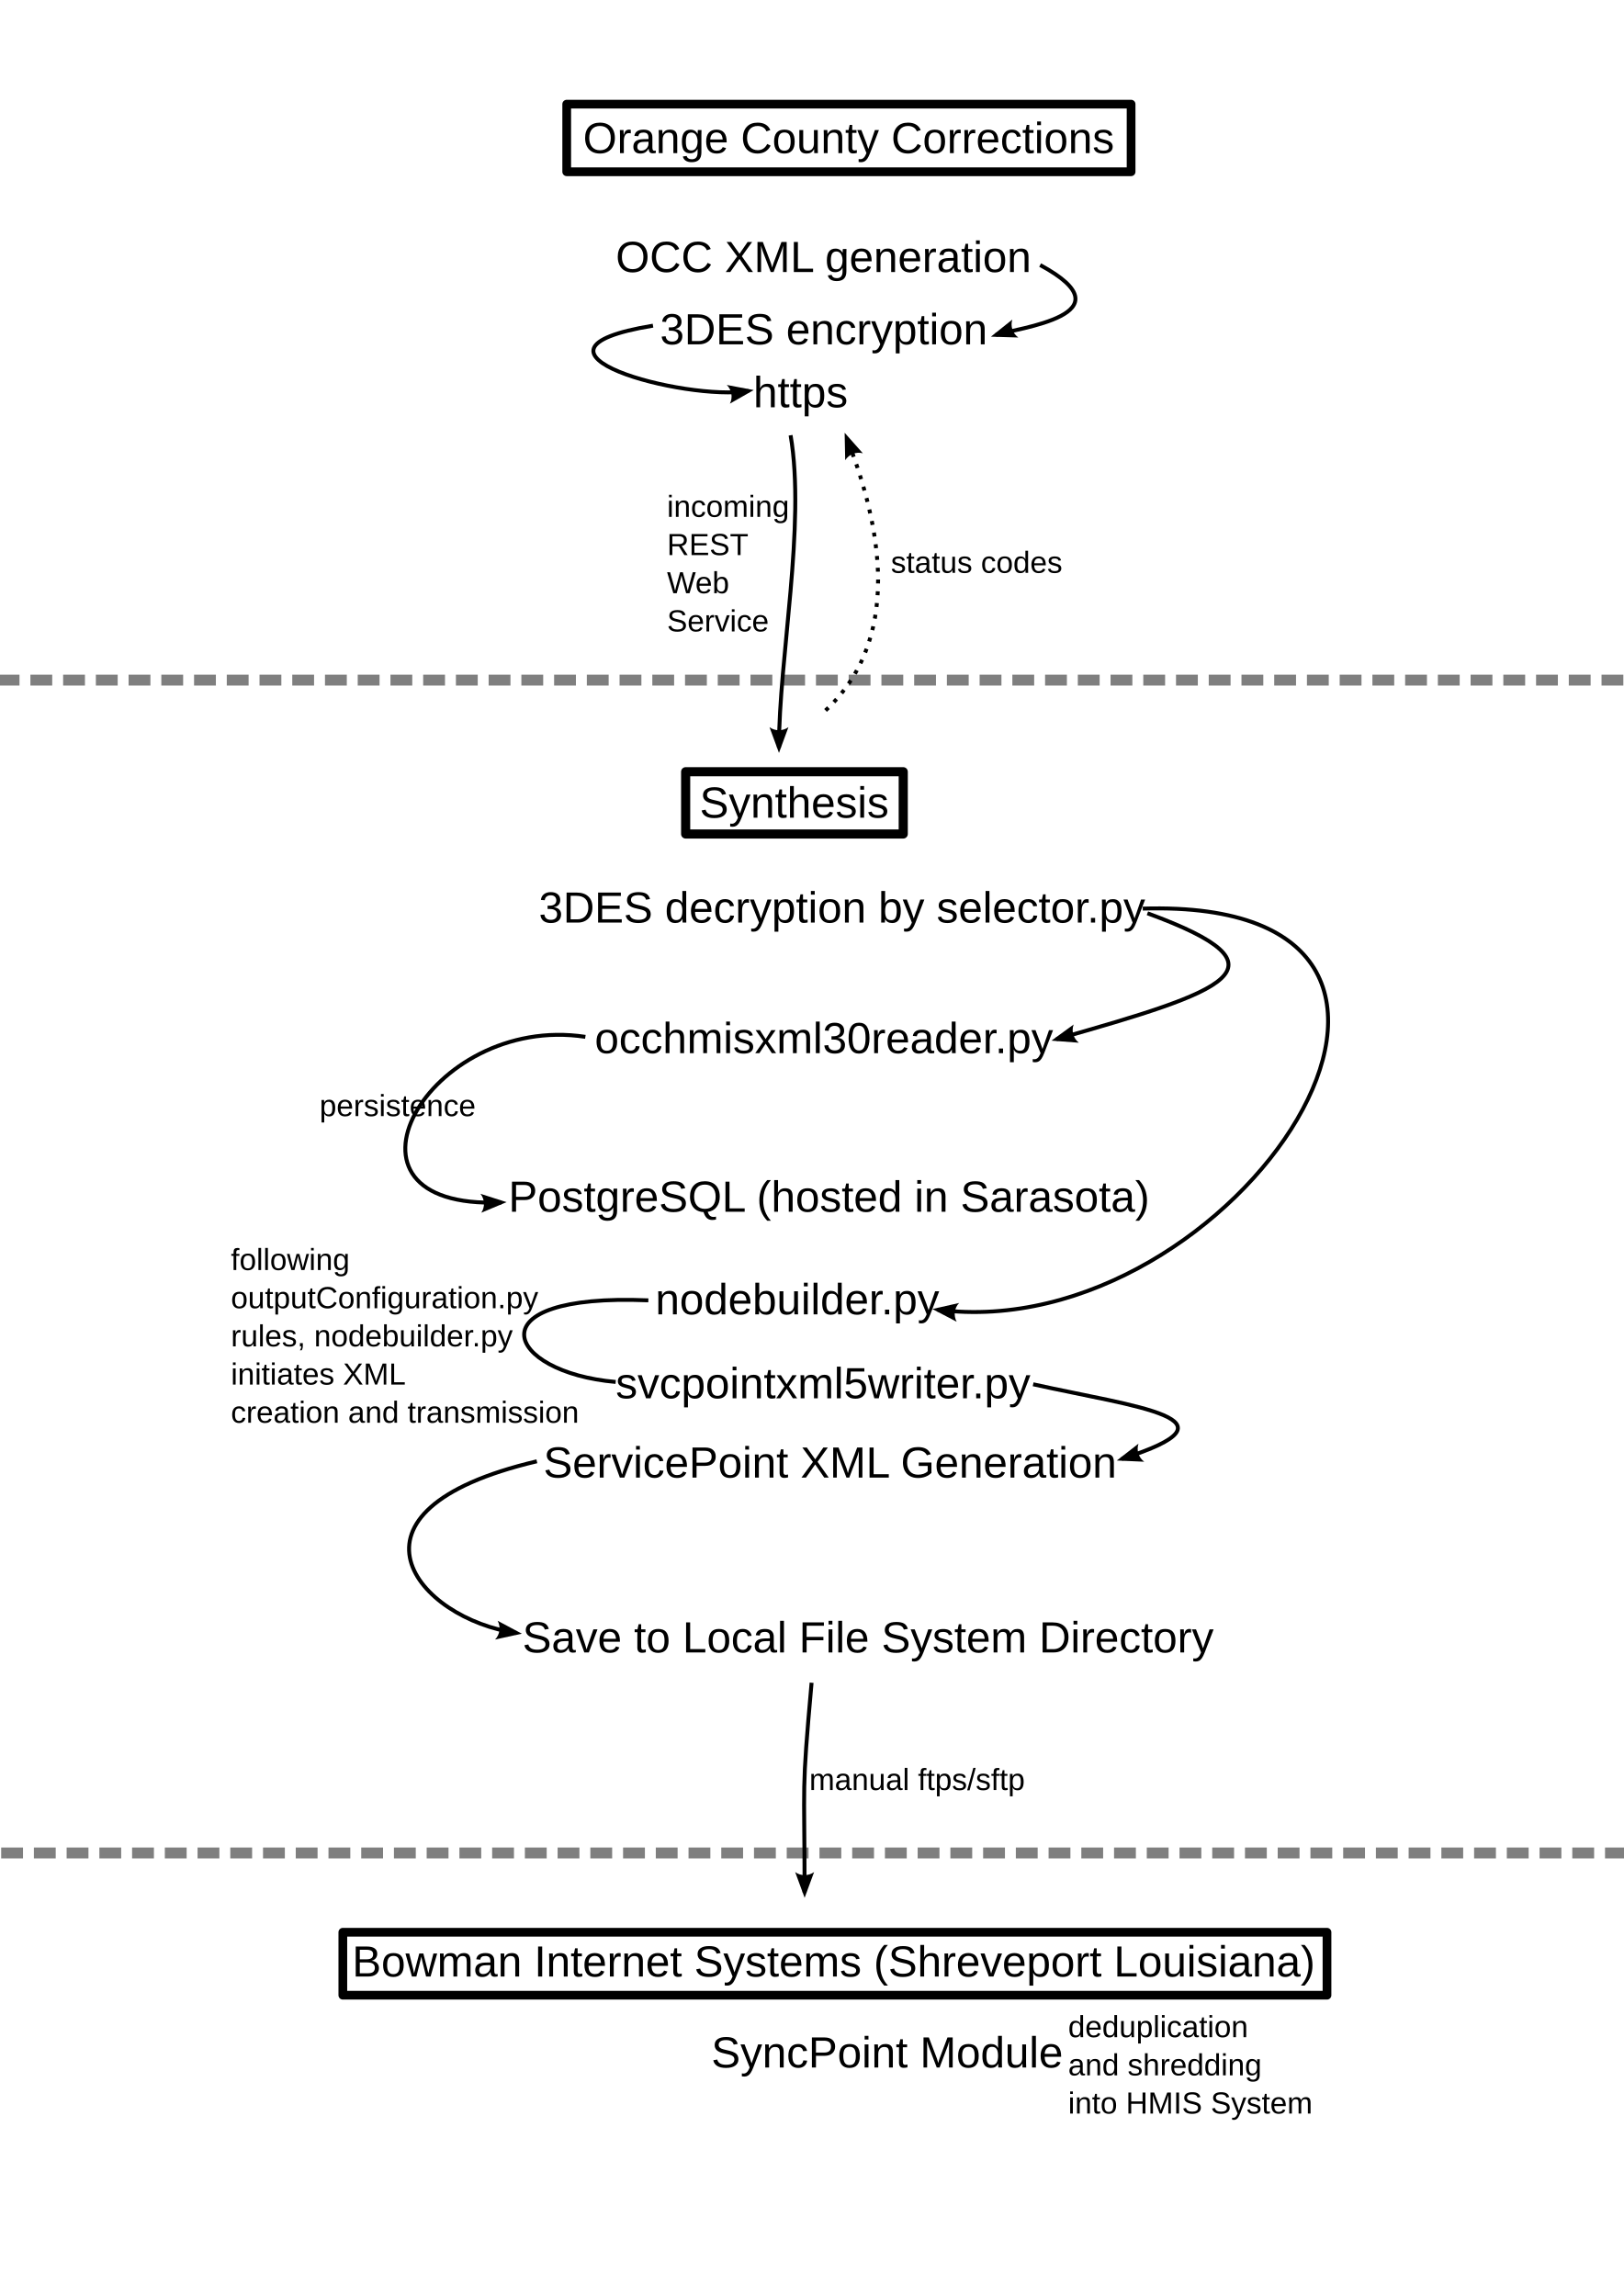
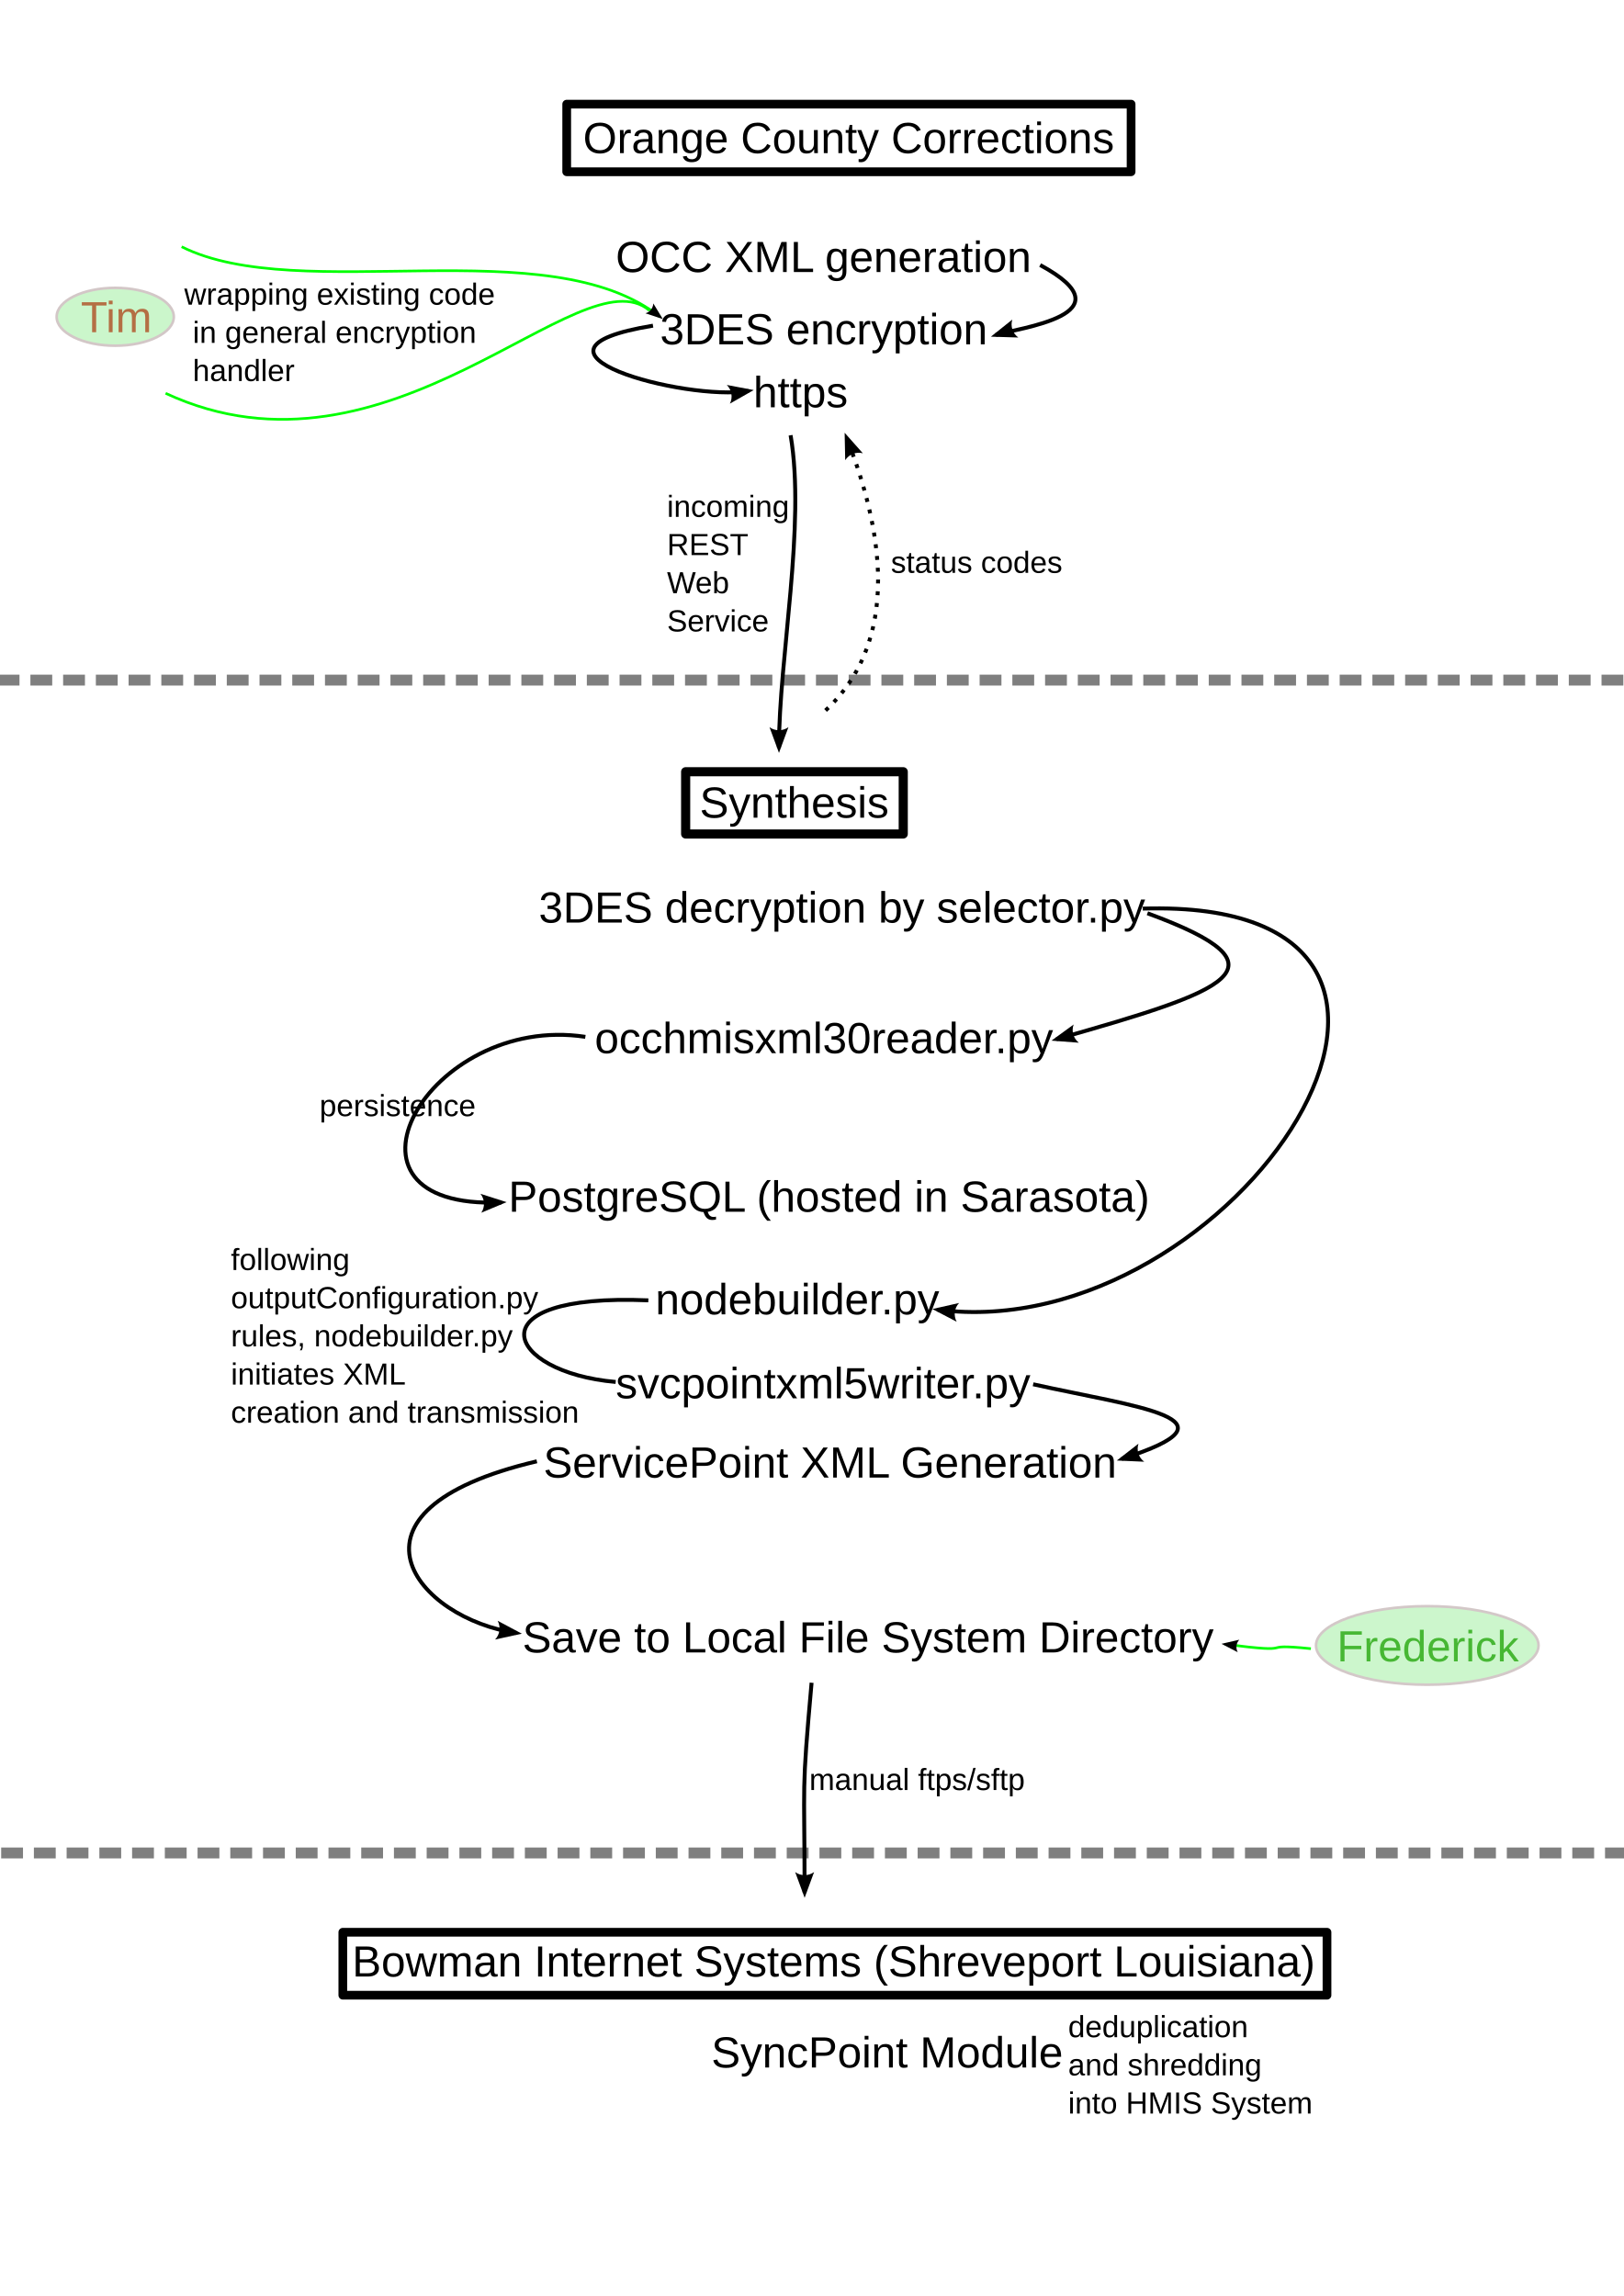
<svg xmlns="http://www.w3.org/2000/svg" width="744.094" height="1052.362" id="svg2" version="1.1">
  <defs id="defs4">
    <marker orient="auto" refY="0.0" refX="0.0" id="Arrow2Mend" style="overflow:visible;">
      <path id="path4079" style="font-size:12.0;fill-rule:evenodd;stroke-width:0.625;stroke-linejoin:round;" d="M 8.719,4.034 L -2.207,0.016 L 8.719,-4.002 C 6.973,-1.63 6.983,1.616 8.719,4.034 z " transform="scale(0.6) rotate(180) translate(0,0)" />
    </marker>
    <marker orient="auto" refY="0.0" refX="0.0" id="Arrow1Mend" style="overflow:visible;">
      <path id="path4061" d="M 0.0,0.0 L 5.0,-5.0 L -12.5,0.0 L 5.0,5.0 L 0.0,0.0 z " style="fill-rule:evenodd;stroke:#000000;stroke-width:1.0pt;marker-start:none;" transform="scale(0.4) rotate(180) translate(10,0)" />
+     </marker>
+     <marker orient="auto" refY="0" refX="0" id="Arrow2Mend-7" style="overflow:visible">
+       <path id="path4079-8" style="font-size:12px;fill-rule:evenodd;stroke-width:0.625;stroke-linejoin:round" d="M 8.719,4.034 -2.207,0.016 8.719,-4.002 c -1.745,2.372 -1.735,5.617 -6e-7,8.035 z" transform="scale(-0.6,-0.6)" />
+     </marker>
+     <marker orient="auto" refY="0" refX="0" id="Arrow2Mend-7-7" style="overflow:visible">
+       <path id="path4079-8-2" style="font-size:12px;fill-rule:evenodd;stroke-width:0.625;stroke-linejoin:round" d="M 8.719,4.034 -2.207,0.016 8.719,-4.002 c -1.745,2.372 -1.735,5.617 -6e-7,8.035 z" transform="scale(-0.6,-0.6)" />
    </marker>
  </defs>
  <g id="layer1">
    <text xml:space="preserve" style="font-size:20px;font-style:normal;font-variant:normal;font-weight:normal;font-stretch:normal;text-align:start;line-height:125%;letter-spacing:0px;word-spacing:0px;writing-mode:lr-tb;text-anchor:start;fill:#000000;fill-opacity:1;stroke:none;font-family:Arial;-inkscape-font-specification:Arial" x="208.407" y="31.703" id="text2987">
      <tspan id="tspan2989" x="208.407" y="31.703" />
    </text>
    <text xml:space="preserve" style="font-size:20px;font-style:normal;font-variant:normal;font-weight:normal;font-stretch:normal;text-align:start;line-height:125%;letter-spacing:0px;word-spacing:0px;writing-mode:lr-tb;text-anchor:start;fill:#000000;fill-opacity:1;stroke:none;font-family:Arial;-inkscape-font-specification:Arial" x="725.683" y="189.878" id="text2991">
      <tspan id="tspan2993" x="725.683" y="189.878" />
    </text>
    <text xml:space="preserve" style="font-size:20px;font-style:normal;font-variant:normal;font-weight:normal;font-stretch:normal;text-align:start;line-height:125%;letter-spacing:0px;word-spacing:0px;writing-mode:lr-tb;text-anchor:start;fill:#000000;fill-opacity:1;stroke:none;font-family:Arial;-inkscape-font-specification:Arial" x="282.151" y="124.684" id="text2995">
      <tspan id="tspan2997" x="282.151" y="124.684">OCC XML generation </tspan>
    </text>
    <text xml:space="preserve" style="font-size:20px;font-style:normal;font-variant:normal;font-weight:normal;font-stretch:normal;text-align:start;line-height:125%;letter-spacing:0px;word-spacing:0px;writing-mode:lr-tb;text-anchor:start;fill:#000000;fill-opacity:1;stroke:none;font-family:Arial;-inkscape-font-specification:Arial" x="272.532" y="482.717" id="text2999">
      <tspan id="tspan3001" x="272.532" y="482.717">occhmisxml30reader.py </tspan>
    </text>
    <text xml:space="preserve" style="font-size:20px;font-style:normal;font-variant:normal;font-weight:normal;font-stretch:normal;text-align:start;line-height:125%;letter-spacing:0px;word-spacing:0px;writing-mode:lr-tb;text-anchor:start;fill:#000000;fill-opacity:1;stroke:none;font-family:Arial;-inkscape-font-specification:Arial" x="267.188" y="70.178" id="text3003">
      <tspan id="tspan3005" x="267.188" y="70.178">Orange County Corrections</tspan>
    </text>
    <text xml:space="preserve" style="font-size:20px;font-style:normal;font-variant:normal;font-weight:normal;font-stretch:normal;text-align:start;line-height:125%;letter-spacing:0px;word-spacing:0px;writing-mode:lr-tb;text-anchor:start;fill:#000000;fill-opacity:1;stroke:none;font-family:Arial;-inkscape-font-specification:Arial" x="232.988" y="555.392" id="text3007">
      <tspan id="tspan3009" x="232.988" y="555.392">PostgreSQL (hosted in Sarasota)</tspan>
    </text>
    <text xml:space="preserve" style="font-size:20px;font-style:normal;font-variant:normal;font-weight:normal;font-stretch:normal;text-align:start;line-height:125%;letter-spacing:0px;word-spacing:0px;writing-mode:lr-tb;text-anchor:start;fill:#000000;fill-opacity:1;stroke:none;font-family:Arial;-inkscape-font-specification:Arial" x="282.151" y="640.892" id="text3011">
      <tspan id="tspan3013" x="282.151" y="640.892">svcpointxml5writer.py </tspan>
    </text>
    <text xml:space="preserve" style="font-size:20px;font-style:normal;font-variant:normal;font-weight:normal;font-stretch:normal;text-align:start;line-height:125%;letter-spacing:0px;word-spacing:0px;writing-mode:lr-tb;text-anchor:start;fill:#000000;fill-opacity:1;stroke:none;font-family:Arial;-inkscape-font-specification:Arial" x="161.382" y="905.943" id="text3015">
      <tspan id="tspan3017" x="161.382" y="905.943">Bowman Internet Systems (Shreveport Louisiana)</tspan>
    </text>
    <text xml:space="preserve" style="font-size:20px;font-style:normal;font-variant:normal;font-weight:normal;font-stretch:normal;text-align:start;line-height:125%;letter-spacing:0px;word-spacing:0px;writing-mode:lr-tb;text-anchor:start;fill:#000000;fill-opacity:1;stroke:none;font-family:Arial;-inkscape-font-specification:Arial" x="302.457" y="157.816" id="text3019">
      <tspan id="tspan3021" x="302.457" y="157.816">3DES encryption</tspan>
    </text>
    <text xml:space="preserve" style="font-size:20px;font-style:normal;font-variant:normal;font-weight:normal;font-stretch:normal;text-align:start;line-height:125%;letter-spacing:0px;word-spacing:0px;writing-mode:lr-tb;text-anchor:start;fill:#000000;fill-opacity:1;stroke:none;font-family:Arial;-inkscape-font-specification:Arial" x="246.882" y="422.867" id="text3035">
      <tspan id="tspan3037" x="246.882" y="422.867">3DES decryption by selector.py</tspan>
    </text>
    <text xml:space="preserve" style="font-size:20px;font-style:normal;font-variant:normal;font-weight:normal;font-stretch:normal;text-align:start;line-height:125%;letter-spacing:0px;word-spacing:0px;writing-mode:lr-tb;text-anchor:start;fill:#000000;fill-opacity:1;stroke:none;font-family:Arial;-inkscape-font-specification:Arial" x="300.32" y="602.417" id="text3039">
      <tspan id="tspan3041" x="300.32" y="602.417">nodebuilder.py</tspan>
    </text>
    <text xml:space="preserve" style="font-size:20px;font-style:normal;font-variant:normal;font-weight:normal;font-stretch:normal;text-align:start;line-height:125%;letter-spacing:0px;word-spacing:0px;writing-mode:lr-tb;text-anchor:start;fill:#000000;fill-opacity:1;stroke:none;font-family:Arial;-inkscape-font-specification:Arial" x="146.419" y="511.573" id="text3043">
      <tspan id="tspan3045" x="146.419" y="511.573" style="font-size:14px">persistence</tspan>
    </text>
    <text xml:space="preserve" style="font-size:20px;font-style:normal;font-variant:normal;font-weight:normal;font-stretch:normal;text-align:start;line-height:125%;letter-spacing:0px;word-spacing:0px;writing-mode:lr-tb;text-anchor:start;fill:#000000;fill-opacity:1;stroke:none;font-family:Arial;-inkscape-font-specification:Arial" x="239.401" y="757.386" id="text3047">
      <tspan id="tspan3049" x="239.401" y="757.386">Save to Local File System Directory</tspan>
    </text>
    <text xml:space="preserve" style="font-size:20px;font-style:normal;font-variant:normal;font-weight:normal;font-stretch:normal;text-align:start;line-height:125%;letter-spacing:0px;word-spacing:0px;writing-mode:lr-tb;text-anchor:start;fill:#000000;fill-opacity:1;stroke:none;font-family:Arial;-inkscape-font-specification:Arial" x="345.207" y="186.672" id="text3051">
      <tspan id="tspan3053" x="345.207" y="186.672">https</tspan>
    </text>
    <text xml:space="preserve" style="font-size:20px;font-style:normal;font-variant:normal;font-weight:normal;font-stretch:normal;text-align:start;line-height:125%;letter-spacing:0px;word-spacing:0px;writing-mode:lr-tb;text-anchor:start;fill:#000000;fill-opacity:1;stroke:none;font-family:Arial;-inkscape-font-specification:Arial" x="320.626" y="374.773" id="text3055">
      <tspan id="tspan3057" x="320.626" y="374.773">Synthesis</tspan>
    </text>
    <rect style="fill:none;stroke:#000000;stroke-width:4;stroke-linejoin:round;stroke-miterlimit:4;stroke-opacity:1;stroke-dasharray:none" id="rect3059" width="258.638" height="30.994" x="259.707" y="47.734" />
    <rect style="fill:none;stroke:#000000;stroke-width:4.186;stroke-linejoin:round;stroke-miterlimit:4;stroke-opacity:1;stroke-dasharray:none" id="rect3061" width="99.717" height="28.537" x="314.213" y="353.717" />
    <rect style="fill:none;stroke:#000000;stroke-width:4;stroke-linejoin:round;stroke-miterlimit:4;stroke-opacity:1;stroke-dasharray:none" id="rect3063" width="451.014" height="28.856" x="157.107" y="885.637" />
    <path style="opacity:0.5;fill:none;stroke:#000000;stroke-width:5;stroke-linejoin:round;stroke-miterlimit:4;stroke-opacity:1;stroke-dasharray:10, 5;stroke-dashoffset:0" d="m -1.069,311.716 749.196,0" id="path3075" />
    <path style="opacity:0.5;fill:none;stroke:#000000;stroke-width:5;stroke-linejoin:round;stroke-miterlimit:4;stroke-opacity:1;stroke-dasharray:10, 5;stroke-dashoffset:0" d="m 0.534,849.299 749.196,0" id="path3075-2" />
    <text xml:space="preserve" style="font-size:20px;font-style:normal;font-variant:normal;font-weight:normal;font-stretch:normal;text-align:start;line-height:125%;letter-spacing:0px;word-spacing:0px;writing-mode:lr-tb;text-anchor:start;fill:#000000;fill-opacity:1;stroke:none;font-family:Arial;-inkscape-font-specification:Arial" x="325.97" y="947.624" id="text3863">
      <tspan id="tspan3865" x="325.97" y="947.624">SyncPoint Module</tspan>
    </text>
    <path style="opacity:1;fill:none;stroke:#000000;stroke-width:1.8;stroke-linejoin:round;stroke-miterlimit:4;stroke-opacity:1;stroke-dasharray:none;stroke-dashoffset:0;marker-start:none;marker-end:url(#Arrow2Mend)" d="m 362.307,199.497 c 7.014,41.077 -5.344,102.099 -5.344,143.213" id="path3867" />
    <path style="fill:none;stroke:#000000;stroke-width:1.8;stroke-linejoin:round;stroke-miterlimit:4;stroke-opacity:1;stroke-dasharray:none;stroke-dashoffset:0;marker-end:url(#Arrow2Mend)" d="m 476.664,121.478 c 42.319,22.883 -10.639,28.84 -20.306,32.063" id="path5047" />
    <path style="fill:none;stroke:#000000;stroke-width:1.8;stroke-linejoin:round;stroke-miterlimit:4;stroke-opacity:1;stroke-dasharray:none;stroke-dashoffset:0;marker-end:url(#Arrow2Mend)" d="m 299.251,149.266 c -70.686,11.601 14.739,34.772 43.819,29.925" id="path5233" />
    <path style="fill:none;stroke:#000000;stroke-width:1.8;stroke-linejoin:round;stroke-miterlimit:4;stroke-opacity:1;stroke-dasharray:none;stroke-dashoffset:0;marker-end:url(#Arrow2Mend)" d="m 525.827,418.592 c 68.017,24.892 35.872,35.703 -41.681,57.713" id="path5421" />
    <path style="fill:none;stroke:#000000;stroke-width:1.8;stroke-linejoin:round;stroke-miterlimit:4;stroke-opacity:1;stroke-dasharray:none;stroke-dashoffset:0;marker-end:url(#Arrow2Mend)" d="m 268.257,475.235 c -71.985,-11.012 -123.191,79.565 -38.475,75.881" id="path5607" />
    <path style="fill:none;stroke:#000000;stroke-width:1.8;stroke-linejoin:round;stroke-miterlimit:4;stroke-opacity:1;stroke-dasharray:none;stroke-dashoffset:0;marker-end:url(#Arrow2Mend)" d="m 371.926,771.28 c -4.685,52.419 -3.206,42.686 -3.206,96.188" id="path5979" />
    <text xml:space="preserve" style="font-size:16px;font-style:normal;font-variant:normal;font-weight:normal;font-stretch:normal;text-align:start;line-height:125%;letter-spacing:0px;word-spacing:0px;writing-mode:lr-tb;text-anchor:start;fill:#000000;fill-opacity:1;stroke:none;font-family:Arial;-inkscape-font-specification:Arial" x="495.901" y="941.212" id="text6165">
      <tspan id="tspan6167" x="495.901" y="941.212" style="font-size:14px" />
    </text>
    <text xml:space="preserve" style="font-size:16px;font-style:normal;font-variant:normal;font-weight:normal;font-stretch:normal;text-align:start;line-height:125%;letter-spacing:0px;word-spacing:0px;writing-mode:lr-tb;text-anchor:start;fill:#000000;fill-opacity:1;stroke:none;font-family:Arial;-inkscape-font-specification:Arial" x="489.489" y="933.731" id="text6169">
      <tspan id="tspan6171" x="489.489" y="933.731" style="font-size:14px">deduplication</tspan>
      <tspan x="489.489" y="951.231" style="font-size:14px" id="tspan4618">and shredding</tspan>
      <tspan x="489.489" y="968.731" id="tspan4616" style="font-size:14px">into HMIS System</tspan>
    </text>
    <text xml:space="preserve" style="font-size:16px;font-style:normal;font-variant:normal;font-weight:normal;font-stretch:normal;text-align:start;line-height:125%;letter-spacing:0px;word-spacing:0px;writing-mode:lr-tb;text-anchor:start;fill:#000000;fill-opacity:1;stroke:none;font-family:Arial;-inkscape-font-specification:Arial" x="505.52" y="592.798" id="text6173">
      <tspan id="tspan6175" x="505.52" y="592.798" />
    </text>
    <path style="fill:none;stroke:#000000;stroke-width:1.8;stroke-linejoin:round;stroke-miterlimit:4;stroke-opacity:1;stroke-dasharray:none;stroke-dashoffset:0;marker-end:url(#Arrow2Mend)" d="m 523.689,416.454 c 177.677,-5.345 42.34,201.616 -94.05,183.826" id="path6177" />
    <text xml:space="preserve" style="font-size:16px;font-style:normal;font-variant:normal;font-weight:normal;font-stretch:normal;text-align:start;line-height:125%;letter-spacing:0px;word-spacing:0px;writing-mode:lr-tb;text-anchor:start;fill:#000000;fill-opacity:1;stroke:none;font-family:Arial;-inkscape-font-specification:Arial" x="105.807" y="582.111" id="text6367">
      <tspan x="105.807" y="582.111" id="tspan3038" style="font-size:14px">following</tspan>
      <tspan x="105.807" y="599.611" id="tspan3054" style="font-size:14px">outputConfiguration.py</tspan>
      <tspan x="105.807" y="617.111" id="tspan3040" style="font-size:14px">rules, nodebuilder.py</tspan>
      <tspan x="105.807" y="634.611" id="tspan3060" style="font-size:14px">initiates XML</tspan>
      <tspan x="105.807" y="652.111" id="tspan3042" style="font-size:14px">creation and transmission</tspan>
    </text>
    <flowRoot xml:space="preserve" id="flowRoot3044" style="fill:black;stroke:none;stroke-opacity:1;stroke-width:1px;stroke-linejoin:miter;stroke-linecap:butt;fill-opacity:1;font-family:Arial;font-style:normal;font-weight:normal;font-size:20px;-inkscape-font-specification:Arial;font-stretch:normal;font-variant:normal;text-anchor:start;text-align:start;writing-mode:lr;line-height:125%;letter-spacing:0px;word-spacing:0px">
      <flowRegion id="flowRegion3046">
        <rect id="rect3048" width="56.644" height="22.444" x="639.114" y="537.223" />
      </flowRegion>
      <flowPara id="flowPara3050" />
    </flowRoot>
    <path style="fill:none;stroke:#000000;stroke-width:1.8;stroke-linejoin:round;stroke-miterlimit:4;stroke-opacity:1;stroke-dasharray:none;stroke-dashoffset:0" d="m 297.113,596.005 c -81.266,-3.419 -65.505,33.011 -14.963,37.406" id="path3062" />
    <text xml:space="preserve" style="font-size:20px;font-style:normal;font-variant:normal;font-weight:normal;font-stretch:normal;text-align:start;line-height:125%;letter-spacing:0px;word-spacing:0px;writing-mode:lr-tb;text-anchor:start;fill:#000000;fill-opacity:1;stroke:none;font-family:Arial;-inkscape-font-specification:Arial" x="249.019" y="677.23" id="text3854">
      <tspan id="tspan3856" x="249.019" y="677.23">ServicePoint XML Generation</tspan>
    </text>
    <text xml:space="preserve" style="font-size:20px;font-style:normal;font-variant:normal;font-weight:normal;font-stretch:normal;text-align:start;line-height:125%;letter-spacing:0px;word-spacing:0px;writing-mode:lr-tb;text-anchor:start;fill:#000000;fill-opacity:1;stroke:none;font-family:Arial;-inkscape-font-specification:Arial" x="370.857" y="820.443" id="text3858">
      <tspan id="tspan3860" x="370.857" y="820.443" style="font-size:14px">manual ftps/sftp</tspan>
    </text>
    <path style="fill:none;stroke:#000000;stroke-width:1.8;stroke-linejoin:round;stroke-miterlimit:4;stroke-opacity:1;stroke-dasharray:none;stroke-dashoffset:0;marker-end:url(#Arrow2Mend)" d="m 246.028,669.781 c -96.719,22.758 -54.54,72.446 -9.238,78.7" id="path3862" />
    <path style="fill:none;stroke:#000000;stroke-width:1.8;stroke-linejoin:round;stroke-miterlimit:4;stroke-opacity:1;stroke-dasharray:1.8, 3.6;stroke-dashoffset:0;marker-end:url(#Arrow2Mend)" d="m 378.339,325.61 c 38.505,-36.003 22.236,-92.801 9.619,-125.044" id="path4416" />
    <text xml:space="preserve" style="font-size:14px;font-style:normal;font-variant:normal;font-weight:normal;font-stretch:normal;text-align:start;line-height:125%;letter-spacing:0px;word-spacing:0px;writing-mode:lr-tb;text-anchor:start;fill:#000000;fill-opacity:1;stroke:none;font-family:Arial;-inkscape-font-specification:Arial" x="408.264" y="262.554" id="text4602">
      <tspan id="tspan4604" x="408.264" y="262.554">status codes</tspan>
    </text>
    <text xml:space="preserve" style="font-size:20px;font-style:normal;font-variant:normal;font-weight:normal;font-stretch:normal;text-align:start;line-height:125%;letter-spacing:0px;word-spacing:0px;writing-mode:lr-tb;text-anchor:start;fill:#000000;fill-opacity:1;stroke:none;font-family:Arial;-inkscape-font-specification:Arial" x="305.663" y="236.904" id="text4606">
      <tspan id="tspan4608" x="305.663" y="236.904" style="font-size:14px">incoming</tspan>
      <tspan x="305.663" y="254.404" style="font-size:14px" id="tspan4614">REST </tspan>
      <tspan x="305.663" y="271.904" id="tspan4612" style="font-size:14px">Web </tspan>
      <tspan x="305.663" y="289.404" id="tspan4610" style="font-size:14px">Service</tspan>
    </text>
    <path style="fill:none;stroke:#000000;stroke-width:1.8;stroke-linejoin:round;stroke-miterlimit:4;stroke-opacity:1;stroke-dasharray:none;stroke-dashoffset:0;marker-end:url(#Arrow2Mend)" d="m 473.458,634.48 c 47.324,10.514 98.392,15.816 40.613,34.2" id="path4620" />
+     <g transform="translate(597.9634,209.8584)" id="g4367">
+       <text id="text3945" y="551.619" x="14.694" style="font-size:20px;font-style:normal;font-variant:normal;font-weight:normal;font-stretch:normal;text-align:start;line-height:125%;letter-spacing:0px;word-spacing:0px;writing-mode:lr-tb;text-anchor:start;fill:#000000;fill-opacity:1;stroke:none;font-family:Arial;-inkscape-font-specification:Arial" xml:space="preserve">
+         <tspan style="fill:#52ad39;fill-opacity:1" y="551.619" x="14.694" id="tspan3947">Frederick</tspan>
+       </text>
+       <path transform="translate(-509.4642,335.8526)" d="m 616.563,208.469 c 0,9.942 -22.827,18.001 -50.985,18.001 -28.158,0 -50.985,-8.059 -50.985,-18.001 0,-9.942 22.827,-18.001 50.985,-18.001 28.158,0 50.985,8.059 50.985,18.001 z" id="path3949" style="opacity:0.232;fill:#23d724;fill-opacity:1;stroke:#421111;stroke-width:1.2;stroke-linejoin:round;stroke-miterlimit:4;stroke-opacity:1;stroke-dasharray:none;stroke-dashoffset:0" />
+     </g>
+     <path style="fill:none;stroke:#00ff00;stroke-width:1.2;stroke-linejoin:round;stroke-miterlimit:4;stroke-opacity:1;stroke-dasharray:none;stroke-dashoffset:0;marker-end:url(#Arrow2Mend-7)" d="m 600.736,755.664 c -26.952,-2.767 -2.963,2.604 -39.377,-2.038" id="path3951" />
+     <g id="g4558" transform="translate(-483.1419,-227.1826)">
+       <g id="g4362">
+         <text id="text4335" y="379.459" x="520.181" style="font-size:20px;font-style:normal;font-variant:normal;font-weight:normal;font-stretch:normal;text-align:start;line-height:125%;letter-spacing:0px;word-spacing:0px;writing-mode:lr-tb;text-anchor:start;opacity:0.689;fill:#000000;fill-opacity:1;stroke:none;font-family:Arial;-inkscape-font-specification:Arial" xml:space="preserve">
+           <tspan style="fill:#d40000" y="379.459" x="520.181" id="tspan4337">Tim</tspan>
+         </text>
+         <path style="opacity:0.237;fill:#23d724;fill-opacity:1;stroke:#421111;stroke-width:1.2;stroke-linejoin:round;stroke-miterlimit:4;stroke-opacity:1;stroke-dasharray:none;stroke-dashoffset:0" id="path4341" d="m 592.418,208.469 c 0,7.322 -12.017,13.258 -26.84,13.258 -14.823,0 -26.84,-5.936 -26.84,-13.258 0,-7.322 12.017,-13.258 26.84,-13.258 14.823,0 26.84,5.936 26.84,13.258 z" transform="translate(-29.63133,163.9086)" />
+       </g>
+     </g>
+     <path style="fill:none;stroke:#00ff00;stroke-width:1.2;stroke-linejoin:round;stroke-miterlimit:4;stroke-opacity:1;stroke-dasharray:none;stroke-dashoffset:0;marker-end:url(#Arrow2Mend-7)" d="m 83.234,113.092 c 54.273,27.158 168.328,-8.415 219.262,32.162" id="path3951-6" />
+     <text xml:space="preserve" style="font-size:14px;font-style:normal;font-variant:normal;font-weight:normal;font-stretch:normal;text-align:start;line-height:125%;letter-spacing:0px;word-spacing:0px;writing-mode:lr-tb;text-anchor:start;fill:#000000;fill-opacity:1;stroke:none;font-family:Arial;-inkscape-font-specification:Arial" x="84.432" y="139.647" id="text4960">
+       <tspan id="tspan4962" x="84.432" y="139.647">wrapping existing code</tspan>
+       <tspan x="84.432" y="157.147" id="tspan4964"> in general encryption</tspan>
+       <tspan x="84.432" y="174.647" id="tspan4966"> handler</tspan>
+     </text>
+     <path style="fill:none;stroke:#00ff00;stroke-width:1.2;stroke-linejoin:round;stroke-miterlimit:4;stroke-opacity:1;stroke-dasharray:none;stroke-dashoffset:0" d="M 75.881,180.26 C 178.7,227.998 266.012,115.504 297.59,142.306" id="path4968" />
  </g>
</svg>
